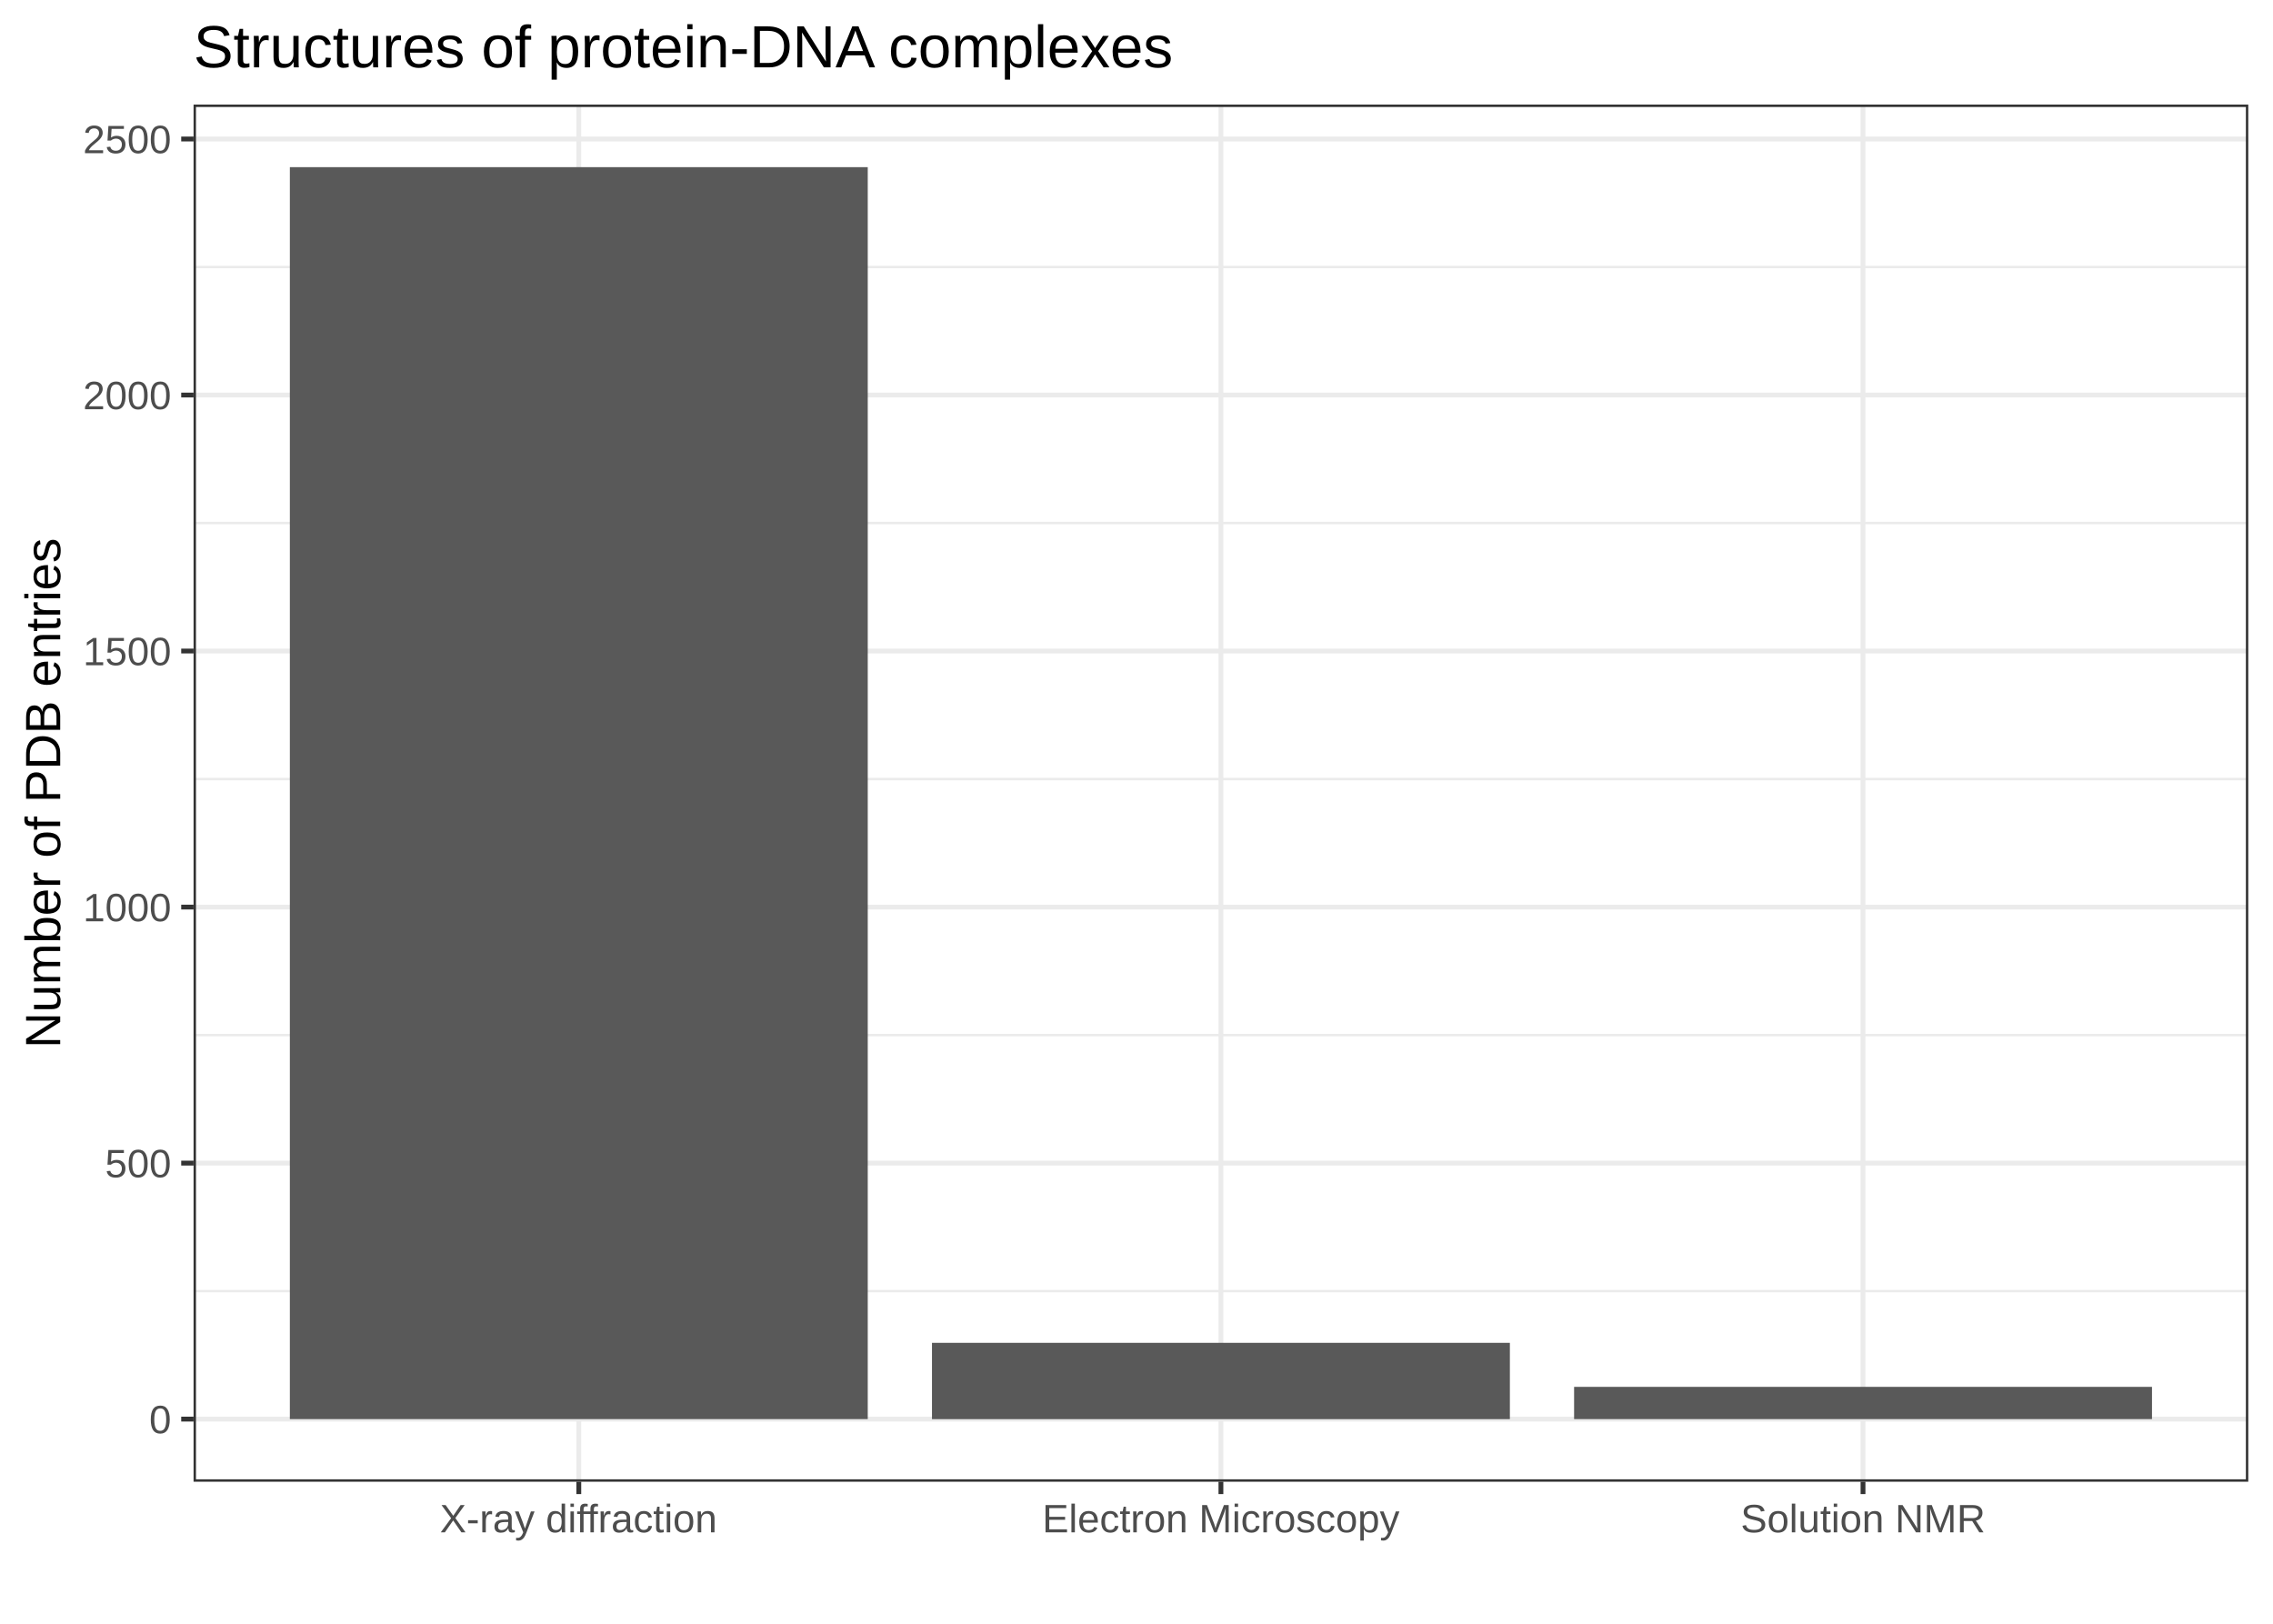
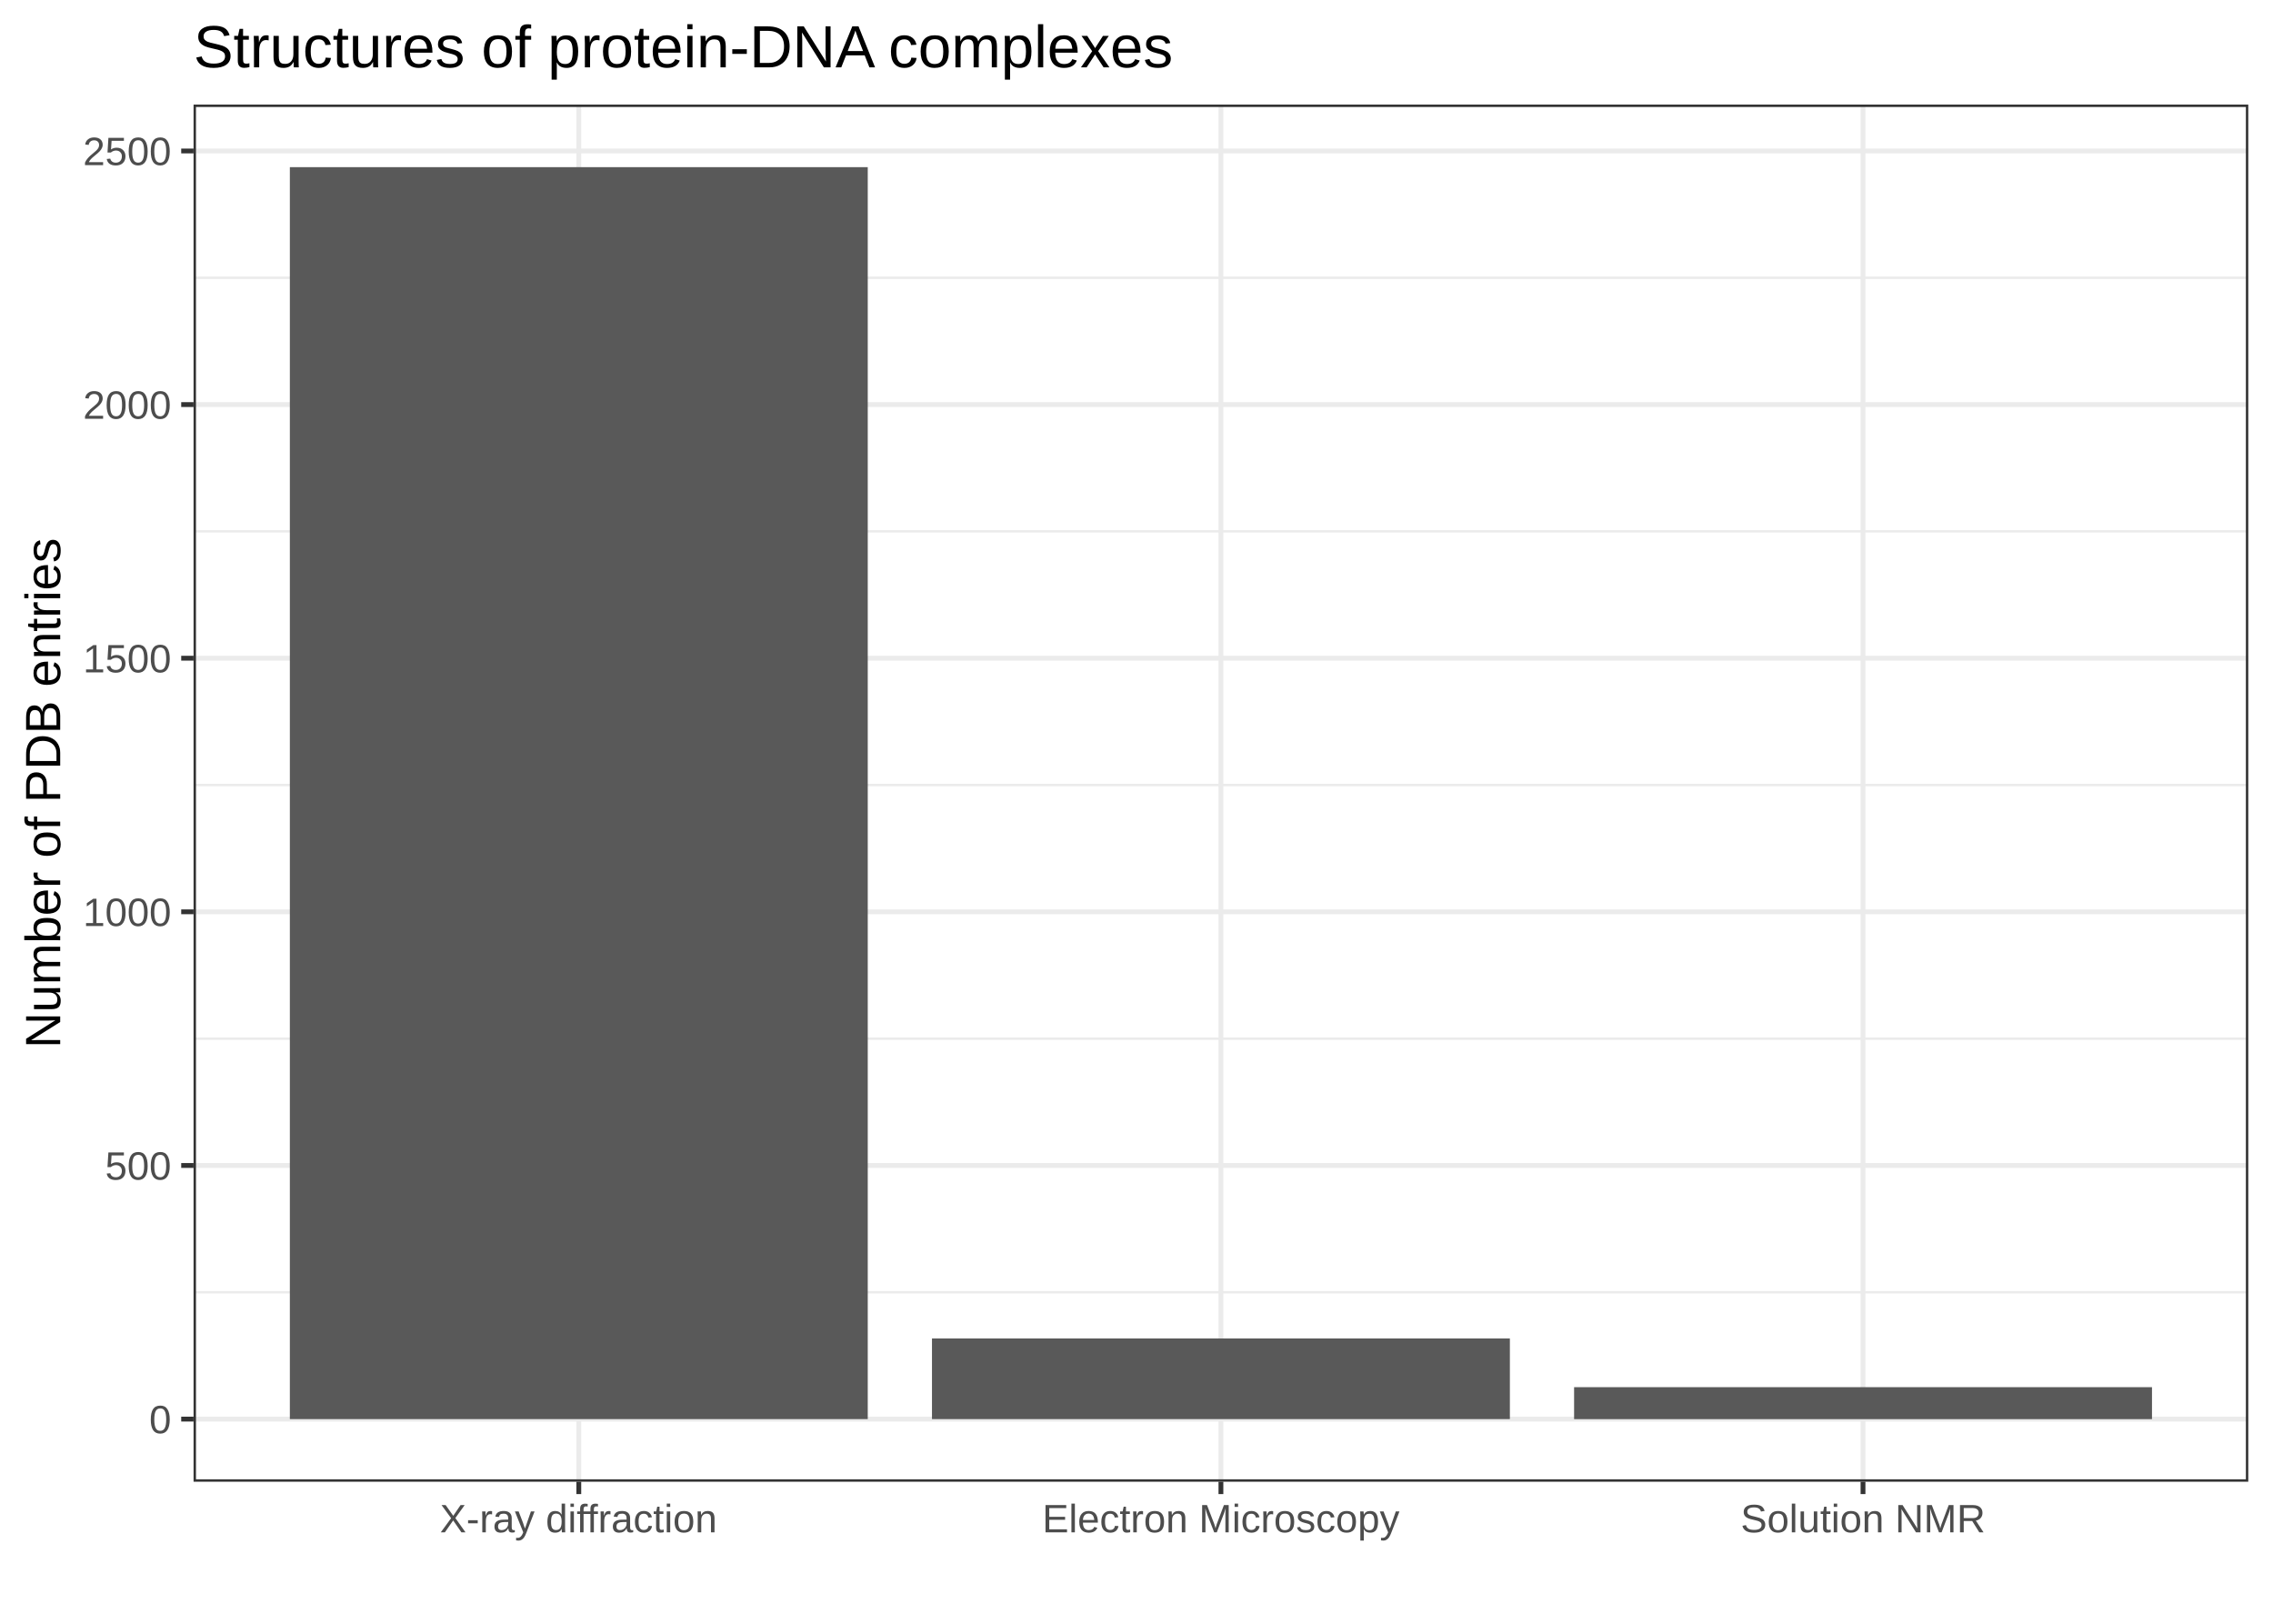
<svg xmlns="http://www.w3.org/2000/svg" viewBox="0 0 504.00 360.00">
  <defs>
    <style type="text/css">
    line, polyline, polygon, path, rect, circle {
      fill: none;
      stroke: #000000;
      stroke-linecap: round;
      stroke-linejoin: round;
      stroke-miterlimit: 10.00;
    }
  </style>
  </defs>
  <rect width="100%" height="100%" style="stroke: none; fill: #FFFFFF;" />
  <rect x="-0" y="0" width="504.00" height="360.00" style="stroke-width: 1.07; stroke: #FFFFFF; fill: #FFFFFF;" />
  <defs>
    <clipPath id="cpNDIuOTJ8NDk4LjUyfDMyOC41MXwyMy4xOQ==">
      <rect x="42.92" y="23.19" width="455.60" height="305.32" />
    </clipPath>
  </defs>
  <rect x="42.92" y="23.19" width="455.60" height="305.32" style="stroke-width: 1.07; stroke: none; fill: #FFFFFF;" clip-path="url(#cpNDIuOTJ8NDk4LjUyfDMyOC41MXwyMy4xOQ==)" />
-   <polyline points="42.92,286.25 498.52,286.25 " style="stroke-width: 0.53; stroke: #EBEBEB; stroke-linecap: butt;" clip-path="url(#cpNDIuOTJ8NDk4LjUyfDMyOC41MXwyMy4xOQ==)" />
-   <polyline points="42.92,229.49 498.52,229.49 " style="stroke-width: 0.53; stroke: #EBEBEB; stroke-linecap: butt;" clip-path="url(#cpNDIuOTJ8NDk4LjUyfDMyOC41MXwyMy4xOQ==)" />
-   <polyline points="42.92,172.73 498.52,172.73 " style="stroke-width: 0.53; stroke: #EBEBEB; stroke-linecap: butt;" clip-path="url(#cpNDIuOTJ8NDk4LjUyfDMyOC41MXwyMy4xOQ==)" />
-   <polyline points="42.92,115.96 498.52,115.96 " style="stroke-width: 0.53; stroke: #EBEBEB; stroke-linecap: butt;" clip-path="url(#cpNDIuOTJ8NDk4LjUyfDMyOC41MXwyMy4xOQ==)" />
-   <polyline points="42.92,59.20 498.52,59.20 " style="stroke-width: 0.53; stroke: #EBEBEB; stroke-linecap: butt;" clip-path="url(#cpNDIuOTJ8NDk4LjUyfDMyOC41MXwyMy4xOQ==)" />
+   <polyline points="42.92,286.51 498.52,286.51 " style="stroke-width: 0.53; stroke: #EBEBEB; stroke-linecap: butt;" clip-path="url(#cpNDIuOTJ8NDk4LjUyfDMyOC41MXwyMy4xOQ==)" />
+   <polyline points="42.92,230.28 498.52,230.28 " style="stroke-width: 0.53; stroke: #EBEBEB; stroke-linecap: butt;" clip-path="url(#cpNDIuOTJ8NDk4LjUyfDMyOC41MXwyMy4xOQ==)" />
+   <polyline points="42.92,174.05 498.52,174.05 " style="stroke-width: 0.53; stroke: #EBEBEB; stroke-linecap: butt;" clip-path="url(#cpNDIuOTJ8NDk4LjUyfDMyOC41MXwyMy4xOQ==)" />
+   <polyline points="42.92,117.81 498.52,117.81 " style="stroke-width: 0.53; stroke: #EBEBEB; stroke-linecap: butt;" clip-path="url(#cpNDIuOTJ8NDk4LjUyfDMyOC41MXwyMy4xOQ==)" />
+   <polyline points="42.92,61.58 498.52,61.58 " style="stroke-width: 0.53; stroke: #EBEBEB; stroke-linecap: butt;" clip-path="url(#cpNDIuOTJ8NDk4LjUyfDMyOC41MXwyMy4xOQ==)" />
  <polyline points="42.92,314.63 498.52,314.63 " style="stroke-width: 1.07; stroke: #EBEBEB; stroke-linecap: butt;" clip-path="url(#cpNDIuOTJ8NDk4LjUyfDMyOC41MXwyMy4xOQ==)" />
-   <polyline points="42.92,257.87 498.52,257.87 " style="stroke-width: 1.07; stroke: #EBEBEB; stroke-linecap: butt;" clip-path="url(#cpNDIuOTJ8NDk4LjUyfDMyOC41MXwyMy4xOQ==)" />
-   <polyline points="42.92,201.11 498.52,201.11 " style="stroke-width: 1.07; stroke: #EBEBEB; stroke-linecap: butt;" clip-path="url(#cpNDIuOTJ8NDk4LjUyfDMyOC41MXwyMy4xOQ==)" />
-   <polyline points="42.92,144.34 498.52,144.34 " style="stroke-width: 1.07; stroke: #EBEBEB; stroke-linecap: butt;" clip-path="url(#cpNDIuOTJ8NDk4LjUyfDMyOC41MXwyMy4xOQ==)" />
-   <polyline points="42.92,87.58 498.52,87.58 " style="stroke-width: 1.07; stroke: #EBEBEB; stroke-linecap: butt;" clip-path="url(#cpNDIuOTJ8NDk4LjUyfDMyOC41MXwyMy4xOQ==)" />
-   <polyline points="42.92,30.82 498.52,30.82 " style="stroke-width: 1.07; stroke: #EBEBEB; stroke-linecap: butt;" clip-path="url(#cpNDIuOTJ8NDk4LjUyfDMyOC41MXwyMy4xOQ==)" />
+   <polyline points="42.92,258.40 498.52,258.40 " style="stroke-width: 1.07; stroke: #EBEBEB; stroke-linecap: butt;" clip-path="url(#cpNDIuOTJ8NDk4LjUyfDMyOC41MXwyMy4xOQ==)" />
+   <polyline points="42.92,202.16 498.52,202.16 " style="stroke-width: 1.07; stroke: #EBEBEB; stroke-linecap: butt;" clip-path="url(#cpNDIuOTJ8NDk4LjUyfDMyOC41MXwyMy4xOQ==)" />
+   <polyline points="42.92,145.93 498.52,145.93 " style="stroke-width: 1.07; stroke: #EBEBEB; stroke-linecap: butt;" clip-path="url(#cpNDIuOTJ8NDk4LjUyfDMyOC41MXwyMy4xOQ==)" />
+   <polyline points="42.92,89.70 498.52,89.70 " style="stroke-width: 1.07; stroke: #EBEBEB; stroke-linecap: butt;" clip-path="url(#cpNDIuOTJ8NDk4LjUyfDMyOC41MXwyMy4xOQ==)" />
+   <polyline points="42.92,33.47 498.52,33.47 " style="stroke-width: 1.07; stroke: #EBEBEB; stroke-linecap: butt;" clip-path="url(#cpNDIuOTJ8NDk4LjUyfDMyOC41MXwyMy4xOQ==)" />
  <polyline points="128.34,328.51 128.34,23.19 " style="stroke-width: 1.07; stroke: #EBEBEB; stroke-linecap: butt;" clip-path="url(#cpNDIuOTJ8NDk4LjUyfDMyOC41MXwyMy4xOQ==)" />
  <polyline points="270.72,328.51 270.72,23.19 " style="stroke-width: 1.07; stroke: #EBEBEB; stroke-linecap: butt;" clip-path="url(#cpNDIuOTJ8NDk4LjUyfDMyOC41MXwyMy4xOQ==)" />
  <polyline points="413.09,328.51 413.09,23.19 " style="stroke-width: 1.07; stroke: #EBEBEB; stroke-linecap: butt;" clip-path="url(#cpNDIuOTJ8NDk4LjUyfDMyOC41MXwyMy4xOQ==)" />
  <rect x="64.27" y="37.06" width="128.14" height="277.57" style="stroke-width: 1.07; stroke: none; stroke-linecap: square; stroke-linejoin: miter; fill: #595959;" clip-path="url(#cpNDIuOTJ8NDk4LjUyfDMyOC41MXwyMy4xOQ==)" />
-   <rect x="206.65" y="297.72" width="128.14" height="16.92" style="stroke-width: 1.07; stroke: none; stroke-linecap: square; stroke-linejoin: miter; fill: #595959;" clip-path="url(#cpNDIuOTJ8NDk4LjUyfDMyOC41MXwyMy4xOQ==)" />
-   <rect x="349.03" y="307.48" width="128.14" height="7.15" style="stroke-width: 1.07; stroke: none; stroke-linecap: square; stroke-linejoin: miter; fill: #595959;" clip-path="url(#cpNDIuOTJ8NDk4LjUyfDMyOC41MXwyMy4xOQ==)" />
+   <rect x="206.65" y="296.75" width="128.14" height="17.88" style="stroke-width: 1.07; stroke: none; stroke-linecap: square; stroke-linejoin: miter; fill: #595959;" clip-path="url(#cpNDIuOTJ8NDk4LjUyfDMyOC41MXwyMy4xOQ==)" />
+   <rect x="349.03" y="307.55" width="128.14" height="7.09" style="stroke-width: 1.07; stroke: none; stroke-linecap: square; stroke-linejoin: miter; fill: #595959;" clip-path="url(#cpNDIuOTJ8NDk4LjUyfDMyOC41MXwyMy4xOQ==)" />
  <rect x="42.92" y="23.19" width="455.60" height="305.32" style="stroke-width: 1.07; stroke: #333333;" clip-path="url(#cpNDIuOTJ8NDk4LjUyfDMyOC41MXwyMy4xOQ==)" />
  <defs>
    <clipPath id="cpMC4wMHw1MDQuMDB8MzYwLjAwfDAuMDA=">
      <rect x="0.00" y="0.00" width="504.00" height="360.00" />
    </clipPath>
  </defs>
  <g clip-path="url(#cpMC4wMHw1MDQuMDB8MzYwLjAwfDAuMDA=)">
    <text x="33.09" y="317.78" style="font-size: 8.80px; fill: #4D4D4D; font-family: Arial;" textLength="4.89px" lengthAdjust="spacingAndGlyphs">0</text>
  </g>
  <g clip-path="url(#cpMC4wMHw1MDQuMDB8MzYwLjAwfDAuMDA=)">
-     <text x="23.30" y="261.02" style="font-size: 8.80px; fill: #4D4D4D; font-family: Arial;" textLength="14.68px" lengthAdjust="spacingAndGlyphs">500</text>
+     <text x="23.30" y="261.55" style="font-size: 8.80px; fill: #4D4D4D; font-family: Arial;" textLength="14.68px" lengthAdjust="spacingAndGlyphs">500</text>
  </g>
  <g clip-path="url(#cpMC4wMHw1MDQuMDB8MzYwLjAwfDAuMDA=)">
-     <text x="18.41" y="204.26" style="font-size: 8.80px; fill: #4D4D4D; font-family: Arial;" textLength="19.58px" lengthAdjust="spacingAndGlyphs">1000</text>
+     <text x="18.41" y="205.31" style="font-size: 8.80px; fill: #4D4D4D; font-family: Arial;" textLength="19.58px" lengthAdjust="spacingAndGlyphs">1000</text>
  </g>
  <g clip-path="url(#cpMC4wMHw1MDQuMDB8MzYwLjAwfDAuMDA=)">
-     <text x="18.41" y="147.49" style="font-size: 8.80px; fill: #4D4D4D; font-family: Arial;" textLength="19.58px" lengthAdjust="spacingAndGlyphs">1500</text>
+     <text x="18.41" y="149.08" style="font-size: 8.80px; fill: #4D4D4D; font-family: Arial;" textLength="19.58px" lengthAdjust="spacingAndGlyphs">1500</text>
  </g>
  <g clip-path="url(#cpMC4wMHw1MDQuMDB8MzYwLjAwfDAuMDA=)">
-     <text x="18.41" y="90.73" style="font-size: 8.80px; fill: #4D4D4D; font-family: Arial;" textLength="19.58px" lengthAdjust="spacingAndGlyphs">2000</text>
+     <text x="18.41" y="92.85" style="font-size: 8.80px; fill: #4D4D4D; font-family: Arial;" textLength="19.58px" lengthAdjust="spacingAndGlyphs">2000</text>
  </g>
  <g clip-path="url(#cpMC4wMHw1MDQuMDB8MzYwLjAwfDAuMDA=)">
-     <text x="18.41" y="33.97" style="font-size: 8.80px; fill: #4D4D4D; font-family: Arial;" textLength="19.58px" lengthAdjust="spacingAndGlyphs">2500</text>
+     <text x="18.41" y="36.61" style="font-size: 8.80px; fill: #4D4D4D; font-family: Arial;" textLength="19.58px" lengthAdjust="spacingAndGlyphs">2500</text>
  </g>
  <polyline points="40.18,314.63 42.92,314.63 " style="stroke-width: 1.07; stroke: #333333; stroke-linecap: butt;" clip-path="url(#cpMC4wMHw1MDQuMDB8MzYwLjAwfDAuMDA=)" />
-   <polyline points="40.18,257.87 42.92,257.87 " style="stroke-width: 1.07; stroke: #333333; stroke-linecap: butt;" clip-path="url(#cpMC4wMHw1MDQuMDB8MzYwLjAwfDAuMDA=)" />
-   <polyline points="40.18,201.11 42.92,201.11 " style="stroke-width: 1.07; stroke: #333333; stroke-linecap: butt;" clip-path="url(#cpMC4wMHw1MDQuMDB8MzYwLjAwfDAuMDA=)" />
-   <polyline points="40.18,144.34 42.92,144.34 " style="stroke-width: 1.07; stroke: #333333; stroke-linecap: butt;" clip-path="url(#cpMC4wMHw1MDQuMDB8MzYwLjAwfDAuMDA=)" />
-   <polyline points="40.18,87.58 42.92,87.58 " style="stroke-width: 1.07; stroke: #333333; stroke-linecap: butt;" clip-path="url(#cpMC4wMHw1MDQuMDB8MzYwLjAwfDAuMDA=)" />
-   <polyline points="40.18,30.82 42.92,30.82 " style="stroke-width: 1.07; stroke: #333333; stroke-linecap: butt;" clip-path="url(#cpMC4wMHw1MDQuMDB8MzYwLjAwfDAuMDA=)" />
+   <polyline points="40.18,258.40 42.92,258.40 " style="stroke-width: 1.07; stroke: #333333; stroke-linecap: butt;" clip-path="url(#cpMC4wMHw1MDQuMDB8MzYwLjAwfDAuMDA=)" />
+   <polyline points="40.18,202.16 42.92,202.16 " style="stroke-width: 1.07; stroke: #333333; stroke-linecap: butt;" clip-path="url(#cpMC4wMHw1MDQuMDB8MzYwLjAwfDAuMDA=)" />
+   <polyline points="40.18,145.93 42.92,145.93 " style="stroke-width: 1.07; stroke: #333333; stroke-linecap: butt;" clip-path="url(#cpMC4wMHw1MDQuMDB8MzYwLjAwfDAuMDA=)" />
+   <polyline points="40.18,89.70 42.92,89.70 " style="stroke-width: 1.07; stroke: #333333; stroke-linecap: butt;" clip-path="url(#cpMC4wMHw1MDQuMDB8MzYwLjAwfDAuMDA=)" />
+   <polyline points="40.18,33.47 42.92,33.47 " style="stroke-width: 1.07; stroke: #333333; stroke-linecap: butt;" clip-path="url(#cpMC4wMHw1MDQuMDB8MzYwLjAwfDAuMDA=)" />
  <polyline points="128.34,331.25 128.34,328.51 " style="stroke-width: 1.07; stroke: #333333; stroke-linecap: butt;" clip-path="url(#cpMC4wMHw1MDQuMDB8MzYwLjAwfDAuMDA=)" />
  <polyline points="270.72,331.25 270.72,328.51 " style="stroke-width: 1.07; stroke: #333333; stroke-linecap: butt;" clip-path="url(#cpMC4wMHw1MDQuMDB8MzYwLjAwfDAuMDA=)" />
  <polyline points="413.09,331.25 413.09,328.51 " style="stroke-width: 1.07; stroke: #333333; stroke-linecap: butt;" clip-path="url(#cpMC4wMHw1MDQuMDB8MzYwLjAwfDAuMDA=)" />
  <g clip-path="url(#cpMC4wMHw1MDQuMDB8MzYwLjAwfDAuMDA=)">
    <text x="97.53" y="339.74" style="font-size: 8.80px; fill: #4D4D4D; font-family: Arial;" textLength="61.62px" lengthAdjust="spacingAndGlyphs">X-ray diffraction</text>
  </g>
  <g clip-path="url(#cpMC4wMHw1MDQuMDB8MzYwLjAwfDAuMDA=)">
    <text x="231.11" y="339.74" style="font-size: 8.80px; fill: #4D4D4D; font-family: Arial;" textLength="79.23px" lengthAdjust="spacingAndGlyphs">Electron Microscopy</text>
  </g>
  <g clip-path="url(#cpMC4wMHw1MDQuMDB8MzYwLjAwfDAuMDA=)">
    <text x="385.95" y="339.74" style="font-size: 8.80px; fill: #4D4D4D; font-family: Arial;" textLength="54.29px" lengthAdjust="spacingAndGlyphs">Solution NMR</text>
  </g>
  <g clip-path="url(#cpMC4wMHw1MDQuMDB8MzYwLjAwfDAuMDA=)">
    <text transform="translate(13.35,232.40) rotate(-90)" style="font-size: 11.00px; font-family: Arial;" textLength="113.10px" lengthAdjust="spacingAndGlyphs">Number of PDB entries</text>
  </g>
  <g clip-path="url(#cpMC4wMHw1MDQuMDB8MzYwLjAwfDAuMDA=)">
    <text x="42.92" y="14.93" style="font-size: 13.20px; font-family: Arial;" textLength="217.88px" lengthAdjust="spacingAndGlyphs">Structures of protein-DNA complexes</text>
  </g>
</svg>
